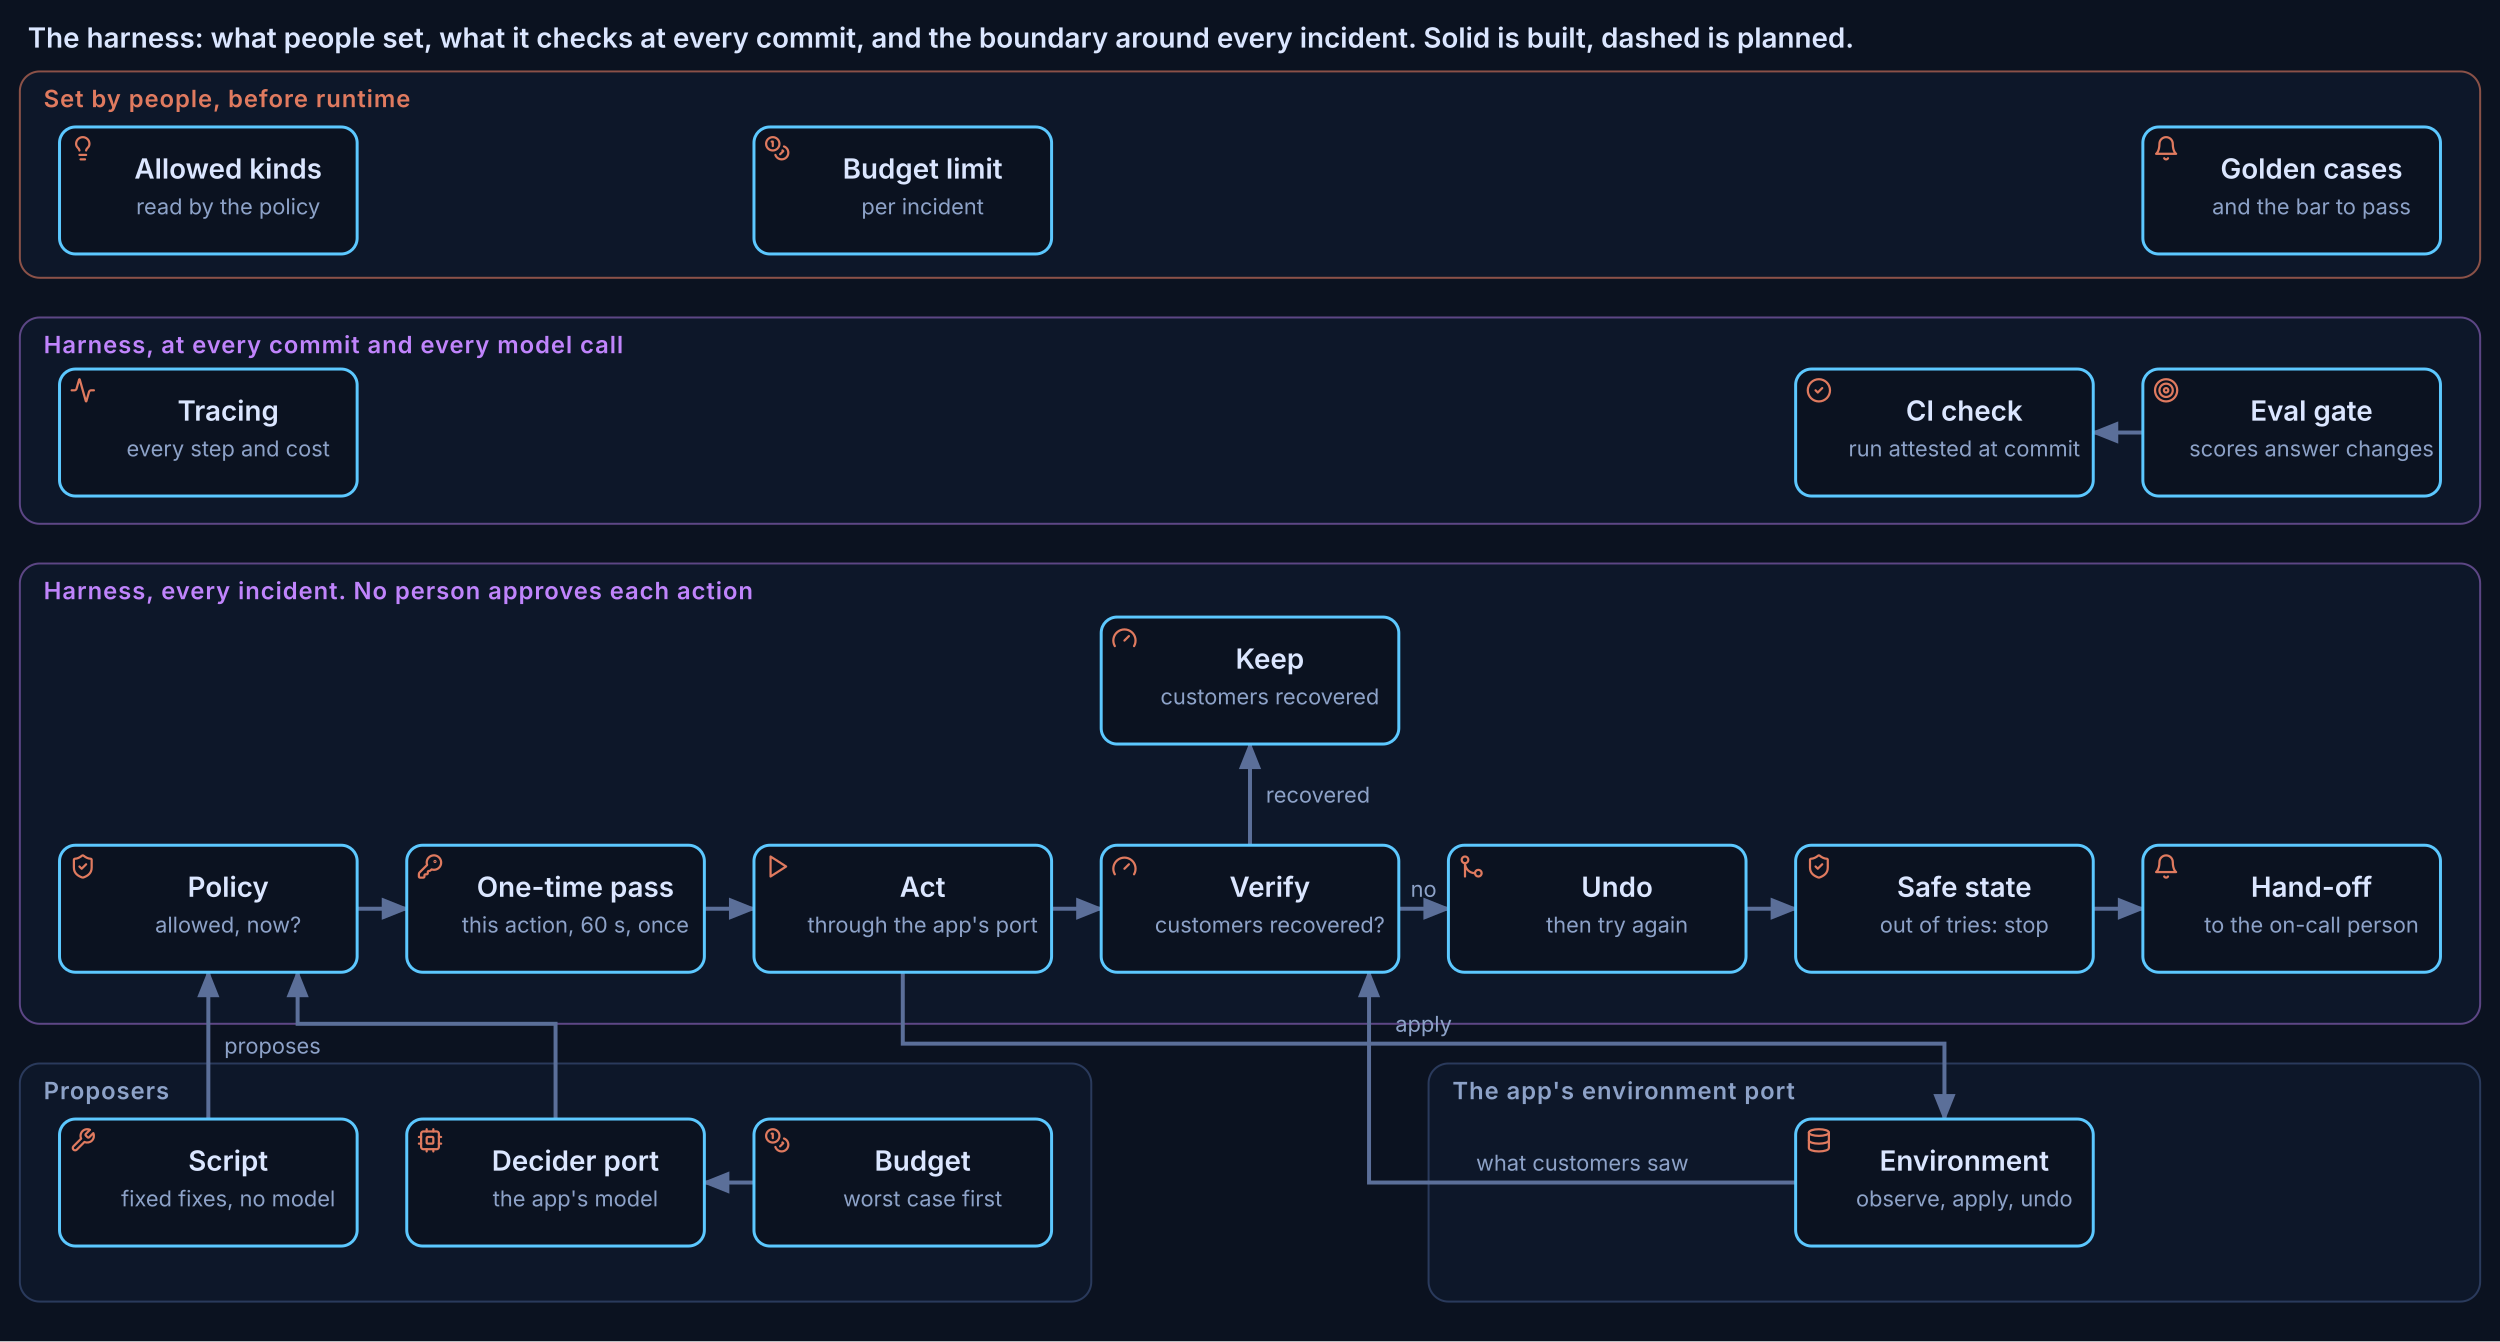
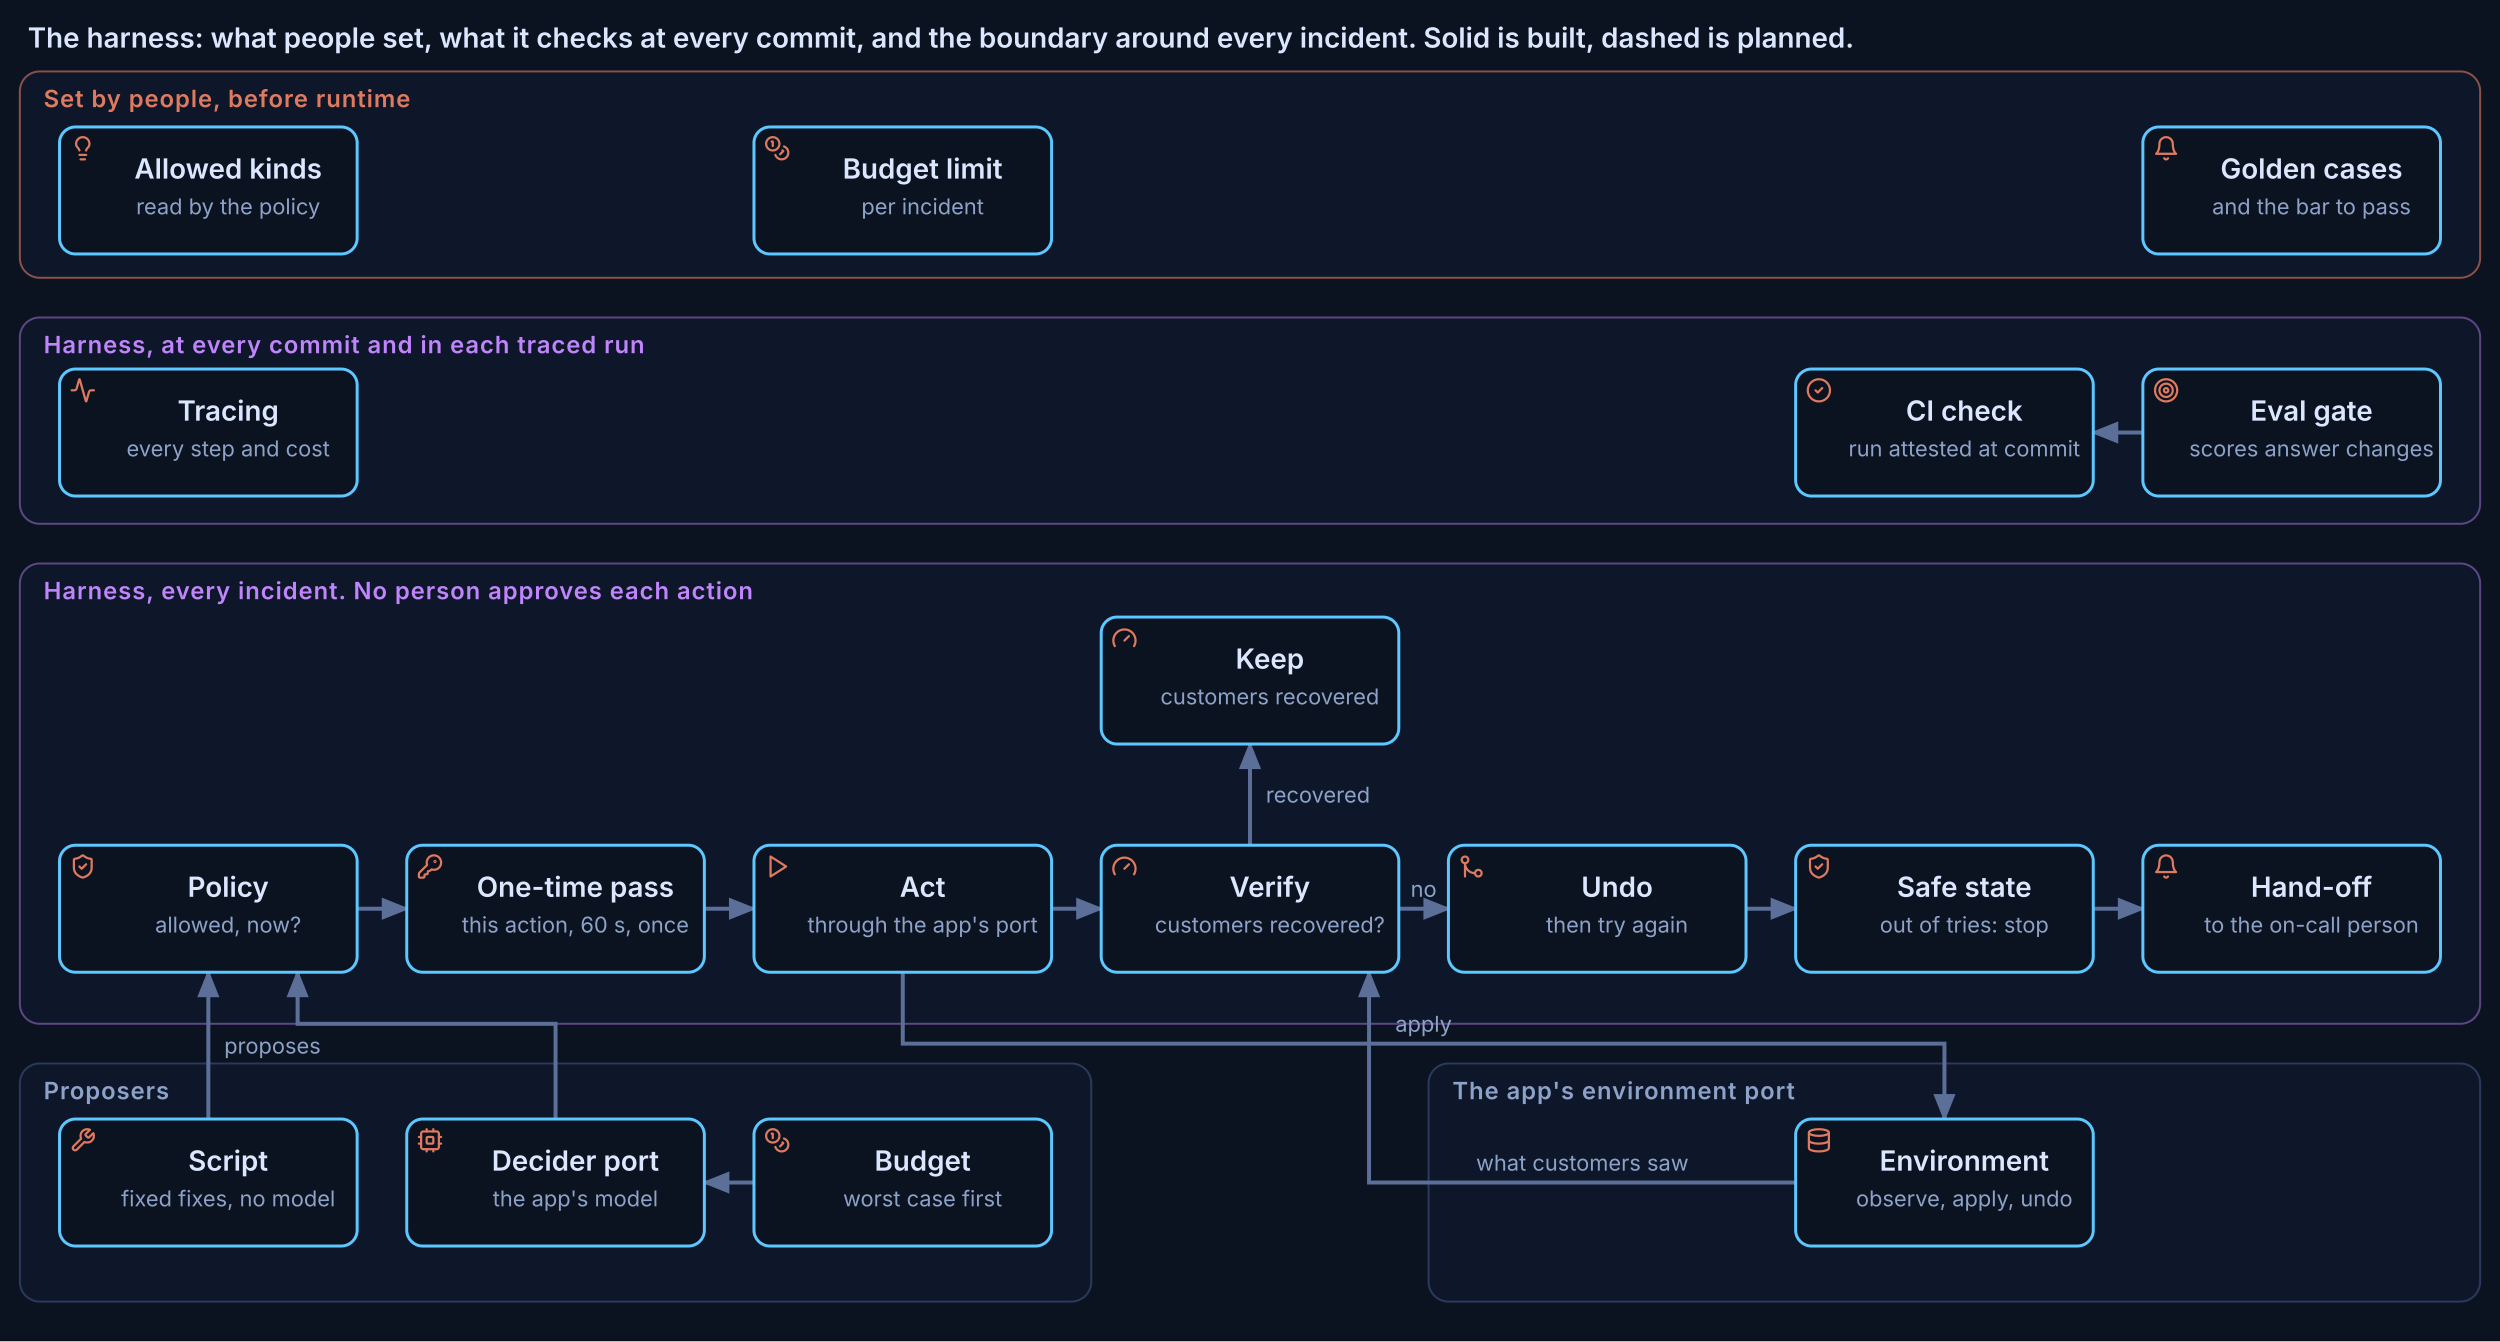
<svg xmlns="http://www.w3.org/2000/svg" class="dg" viewBox="0 -36 1260 676" width="1260" height="676" role="img" aria-label="The harness: what people set, what it checks at every commit, and the boundary around every incident. Solid is built, dashed is planned.">
  <style>
.dg-zone { fill: #0d1729; stroke: #2a3a5c; stroke-width: 1; }
.dg-zone.harness { stroke: #c084fc; stroke-opacity: .45; }
.dg-zone.human { stroke: #e07a5f; stroke-opacity: .6; }
.dg-zone-label { fill: #8da2c8; font-size: 12px; font-weight: 600; letter-spacing: .04em; }
.dg-zone-label.harness { fill: #c084fc; }
.dg-zone-label.human { fill: #e07a5f; }
.dg-box rect { fill: #0b1220; stroke: #5cc8ff; stroke-width: 1.5; }
.dg-box .dg-t { fill: #dbe6ff; font-size: 14px; font-weight: 600; text-anchor: middle; }
.dg-box .dg-s { fill: #8da2c8; font-size: 11px; text-anchor: middle; }
.dg-box.planned rect { stroke: #7f8fb0; stroke-dasharray: 5 4; }
.dg-box.planned .dg-t, .dg-box.planned .dg-s { fill: #7f8fb0; }
.dg-box .i { fill: none; stroke: #e07a5f; stroke-width: 2; stroke-linecap: round; stroke-linejoin: round; }
.dg-box.planned .i { stroke: #7f8fb0; }
.dg-edge { fill: none; stroke: #5b6f99; stroke-width: 2; marker-end: url(#dg-arrow); }
.dg-edge.planned { stroke: #7f8fb0; stroke-width: 1.5; stroke-dasharray: 5 5; marker-end: url(#dg-arrow-planned); }
.dg-edge-label { fill: #8da2c8; font-size: 11px; }  /* each label sets its own text-anchor */
.dg-caption { fill: #dbe6ff; font-size: 14px; font-weight: 600; }
.dg text { font-family: ui-sans-serif, system-ui, -apple-system, "Segoe UI", sans-serif; }
</style>
  <defs>
    <marker id="dg-arrow" viewBox="0 0 10 10" refX="9" refY="5" markerWidth="7" markerHeight="7" orient="auto">
      <path d="M0,1 L10,5 L0,9 z" fill="#5b6f99" />
    </marker>
    <marker id="dg-arrow-planned" viewBox="0 0 10 10" refX="9" refY="5" markerWidth="7" markerHeight="7" orient="auto">
      <path d="M0,1 L10,5 L0,9 z" fill="#7f8fb0" />
    </marker>
  </defs>
  <rect x="0" y="-36" width="1260" height="676" fill="#0b1220" />
  <text class="dg-caption" x="14" y="-12">The harness: what people set, what it checks at every commit, and the boundary around every incident. Solid is built, dashed is planned.</text>
  <rect class="dg-zone human" x="10" y="0" width="1240" height="104" rx="10" />
  <text class="dg-zone-label human" x="22" y="18">Set by people, before runtime</text>
  <rect class="dg-zone harness" x="10" y="124" width="1240" height="104" rx="10" />
-   <text class="dg-zone-label harness" x="22" y="142">Harness, at every commit and every model call</text>
+   <text class="dg-zone-label harness" x="22" y="142">Harness, at every commit and in each traced run</text>
  <rect class="dg-zone harness" x="10" y="248" width="1240" height="232" rx="10" />
  <text class="dg-zone-label harness" x="22" y="266">Harness, every incident. No person approves each action</text>
  <rect class="dg-zone" x="10" y="500" width="540" height="120" rx="10" />
  <text class="dg-zone-label" x="22" y="518">Proposers</text>
  <rect class="dg-zone" x="720" y="500" width="530" height="120" rx="10" />
  <text class="dg-zone-label" x="732" y="518">The app's environment port</text>
  <path class="dg-edge" d="M1080,182 L1055,182" />
  <path class="dg-edge" d="M180,422 L205,422" />
  <path class="dg-edge" d="M355,422 L380,422" />
  <path class="dg-edge" d="M530,422 L555,422" />
  <path class="dg-edge" d="M630,390 L630,339" />
  <text class="dg-edge-label" x="638" y="368.5" text-anchor="start">recovered</text>
  <path class="dg-edge" d="M705,422 L730,422" />
  <text class="dg-edge-label" x="717.5" y="416" text-anchor="middle">no</text>
  <path class="dg-edge" d="M880,422 L905,422" />
  <path class="dg-edge" d="M1055,422 L1080,422" />
  <path class="dg-edge" d="M105,528 L105,454" />
  <text class="dg-edge-label" x="113" y="495" text-anchor="start">proposes</text>
  <path class="dg-edge" d="M280,528 L280,480 L150,480 L150,454" />
  <path class="dg-edge" d="M380,560 L355,560" />
  <path class="dg-edge" d="M455,454 L455,490 L980,490 L980,528" />
  <text class="dg-edge-label" x="717.5" y="484" text-anchor="middle">apply</text>
  <path class="dg-edge" d="M905,560 L690,560 L690,454" />
  <text class="dg-edge-label" x="797.5" y="554" text-anchor="middle">what customers saw</text>
  <g class="dg-box">
    <rect x="30" y="28" width="150" height="64" rx="8" />
    <g transform="translate(35 32) scale(.56)">
      <path class="i" d="M15 14c.2-1 .7-1.7 1.5-2.5 1-.9 1.5-2.2 1.5-3.5A6 6 0 0 0 6 8c0 1 .2 2.2 1.5 3.5.7.7 1.3 1.5 1.5 2.5" />
      <path class="i" d="M9 18h6" />
      <path class="i" d="M10 22h4" />
    </g>
    <text class="dg-t" x="115" y="54">Allowed kinds</text>
    <text class="dg-s" x="115" y="72">read by the policy</text>
  </g>
  <g class="dg-box">
    <rect x="380" y="28" width="150" height="64" rx="8" />
    <g transform="translate(385 32) scale(.56)">
      <circle class="i" cx="8" cy="8" r="6" />
      <path class="i" d="M18.09 10.37A6 6 0 1 1 10.34 18" />
      <path class="i" d="M7 6h1v4" />
      <path class="i" d="m16.71 13.88.7.71-2.82 2.82" />
    </g>
    <text class="dg-t" x="465" y="54">Budget limit</text>
    <text class="dg-s" x="465" y="72">per incident</text>
  </g>
  <g class="dg-box">
    <rect x="1080" y="28" width="150" height="64" rx="8" />
    <g transform="translate(1085 32) scale(.56)">
      <path class="i" d="M6 8a6 6 0 0 1 12 0c0 7 3 9 3 9H3s3-2 3-9" />
      <path class="i" d="M10.3 21a1.94 1.94 0 0 0 3.4 0" />
    </g>
    <text class="dg-t" x="1165" y="54">Golden cases</text>
    <text class="dg-s" x="1165" y="72">and the bar to pass</text>
  </g>
  <g class="dg-box">
    <rect x="30" y="150" width="150" height="64" rx="8" />
    <g transform="translate(35 154) scale(.56)">
      <path class="i" d="M22 12h-2.48a2 2 0 0 0-1.93 1.46l-2.35 8.36a.25.25 0 0 1-.48 0L9.24 2.18a.25.25 0 0 0-.48 0l-2.35 8.36A2 2 0 0 1 4.49 12H2" />
    </g>
    <text class="dg-t" x="115" y="176">Tracing</text>
    <text class="dg-s" x="115" y="194">every step and cost</text>
  </g>
  <g class="dg-box">
    <rect x="905" y="150" width="150" height="64" rx="8" />
    <g transform="translate(910 154) scale(.56)">
      <circle class="i" cx="12" cy="12" r="10" />
      <path class="i" d="m9 12 2 2 4-4" />
    </g>
    <text class="dg-t" x="990" y="176">CI check</text>
    <text class="dg-s" x="990" y="194">run attested at commit</text>
  </g>
  <g class="dg-box">
    <rect x="1080" y="150" width="150" height="64" rx="8" />
    <g transform="translate(1085 154) scale(.56)">
      <circle class="i" cx="12" cy="12" r="10" />
      <circle class="i" cx="12" cy="12" r="6" />
      <circle class="i" cx="12" cy="12" r="2" />
    </g>
    <text class="dg-t" x="1165" y="176">Eval gate</text>
    <text class="dg-s" x="1165" y="194">scores answer changes</text>
  </g>
  <g class="dg-box">
    <rect x="555" y="275" width="150" height="64" rx="8" />
    <g transform="translate(560 279) scale(.56)">
      <path class="i" d="m12 14 4-4" />
      <path class="i" d="M3.34 19a10 10 0 1 1 17.32 0" />
    </g>
    <text class="dg-t" x="640" y="301">Keep</text>
    <text class="dg-s" x="640" y="319">customers recovered</text>
  </g>
  <g class="dg-box">
    <rect x="30" y="390" width="150" height="64" rx="8" />
    <g transform="translate(35 394) scale(.56)">
      <path class="i" d="M20 13c0 5-3.5 7.5-7.66 8.95a1 1 0 0 1-.67-.01C7.5 20.5 4 18 4 13V6a1 1 0 0 1 1-1c2 0 4.5-1.2 6.24-2.72a1.17 1.17 0 0 1 1.52 0C14.51 3.81 17 5 19 5a1 1 0 0 1 1 1z" />
      <path class="i" d="m9 12 2 2 4-4" />
    </g>
    <text class="dg-t" x="115" y="416">Policy</text>
    <text class="dg-s" x="115" y="434">allowed, now?</text>
  </g>
  <g class="dg-box">
    <rect x="205" y="390" width="150" height="64" rx="8" />
    <g transform="translate(210 394) scale(.56)">
      <path class="i" d="M2.586 17.414A2 2 0 0 0 2 18.828V21a1 1 0 0 0 1 1h3a1 1 0 0 0 1-1v-1a1 1 0 0 1 1-1h1a1 1 0 0 0 1-1v-1a1 1 0 0 1 1-1h.172a2 2 0 0 0 1.414-.586l.814-.814a6.5 6.5 0 1 0-4-4z" />
      <circle class="i" cx="16.5" cy="7.5" r=".5" />
    </g>
    <text class="dg-t" x="290" y="416">One-time pass</text>
    <text class="dg-s" x="290" y="434">this action, 60 s, once</text>
  </g>
  <g class="dg-box">
    <rect x="380" y="390" width="150" height="64" rx="8" />
    <g transform="translate(385 394) scale(.56)">
      <polygon class="i" points="6 3 20 12 6 21 6 3" />
    </g>
    <text class="dg-t" x="465" y="416">Act</text>
    <text class="dg-s" x="465" y="434">through the app's port</text>
  </g>
  <g class="dg-box">
    <rect x="555" y="390" width="150" height="64" rx="8" />
    <g transform="translate(560 394) scale(.56)">
      <path class="i" d="m12 14 4-4" />
      <path class="i" d="M3.34 19a10 10 0 1 1 17.32 0" />
    </g>
    <text class="dg-t" x="640" y="416">Verify</text>
    <text class="dg-s" x="640" y="434">customers recovered?</text>
  </g>
  <g class="dg-box">
    <rect x="730" y="390" width="150" height="64" rx="8" />
    <g transform="translate(735 394) scale(.56)">
      <circle class="i" cx="18" cy="18" r="3" />
      <circle class="i" cx="6" cy="6" r="3" />
      <path class="i" d="M6 21V9a9 9 0 0 0 9 9" />
    </g>
    <text class="dg-t" x="815" y="416">Undo</text>
    <text class="dg-s" x="815" y="434">then try again</text>
  </g>
  <g class="dg-box">
    <rect x="905" y="390" width="150" height="64" rx="8" />
    <g transform="translate(910 394) scale(.56)">
      <path class="i" d="M20 13c0 5-3.5 7.5-7.66 8.95a1 1 0 0 1-.67-.01C7.5 20.5 4 18 4 13V6a1 1 0 0 1 1-1c2 0 4.5-1.2 6.24-2.72a1.17 1.17 0 0 1 1.52 0C14.51 3.81 17 5 19 5a1 1 0 0 1 1 1z" />
      <path class="i" d="m9 12 2 2 4-4" />
    </g>
    <text class="dg-t" x="990" y="416">Safe state</text>
    <text class="dg-s" x="990" y="434">out of tries: stop</text>
  </g>
  <g class="dg-box">
    <rect x="1080" y="390" width="150" height="64" rx="8" />
    <g transform="translate(1085 394) scale(.56)">
      <path class="i" d="M6 8a6 6 0 0 1 12 0c0 7 3 9 3 9H3s3-2 3-9" />
      <path class="i" d="M10.3 21a1.94 1.94 0 0 0 3.4 0" />
    </g>
    <text class="dg-t" x="1165" y="416">Hand-off</text>
    <text class="dg-s" x="1165" y="434">to the on-call person</text>
  </g>
  <g class="dg-box">
    <rect x="30" y="528" width="150" height="64" rx="8" />
    <g transform="translate(35 532) scale(.56)">
      <path class="i" d="M14.7 6.3a1 1 0 0 0 0 1.4l1.6 1.6a1 1 0 0 0 1.4 0l3.77-3.77a6 6 0 0 1-7.94 7.94l-6.91 6.91a2.12 2.12 0 0 1-3-3l6.91-6.91a6 6 0 0 1 7.94-7.94l-3.76 3.76z" />
    </g>
    <text class="dg-t" x="115" y="554">Script</text>
    <text class="dg-s" x="115" y="572">fixed fixes, no model</text>
  </g>
  <g class="dg-box">
    <rect x="205" y="528" width="150" height="64" rx="8" />
    <g transform="translate(210 532) scale(.56)">
      <rect class="i" width="16" height="16" x="4" y="4" rx="2" />
      <rect class="i" width="6" height="6" x="9" y="9" rx="1" />
      <path class="i" d="M15 2v2" />
      <path class="i" d="M15 20v2" />
      <path class="i" d="M2 15h2" />
      <path class="i" d="M2 9h2" />
      <path class="i" d="M20 15h2" />
      <path class="i" d="M20 9h2" />
      <path class="i" d="M9 2v2" />
      <path class="i" d="M9 20v2" />
    </g>
    <text class="dg-t" x="290" y="554">Decider port</text>
    <text class="dg-s" x="290" y="572">the app's model</text>
  </g>
  <g class="dg-box">
    <rect x="380" y="528" width="150" height="64" rx="8" />
    <g transform="translate(385 532) scale(.56)">
      <circle class="i" cx="8" cy="8" r="6" />
      <path class="i" d="M18.09 10.37A6 6 0 1 1 10.34 18" />
      <path class="i" d="M7 6h1v4" />
      <path class="i" d="m16.71 13.88.7.71-2.82 2.82" />
    </g>
    <text class="dg-t" x="465" y="554">Budget</text>
    <text class="dg-s" x="465" y="572">worst case first</text>
  </g>
  <g class="dg-box">
    <rect x="905" y="528" width="150" height="64" rx="8" />
    <g transform="translate(910 532) scale(.56)">
      <ellipse class="i" cx="12" cy="5" rx="9" ry="3" />
      <path class="i" d="M3 5V19A9 3 0 0 0 21 19V5" />
      <path class="i" d="M3 12A9 3 0 0 0 21 12" />
    </g>
    <text class="dg-t" x="990" y="554">Environment</text>
    <text class="dg-s" x="990" y="572">observe, apply, undo</text>
  </g>
</svg>
